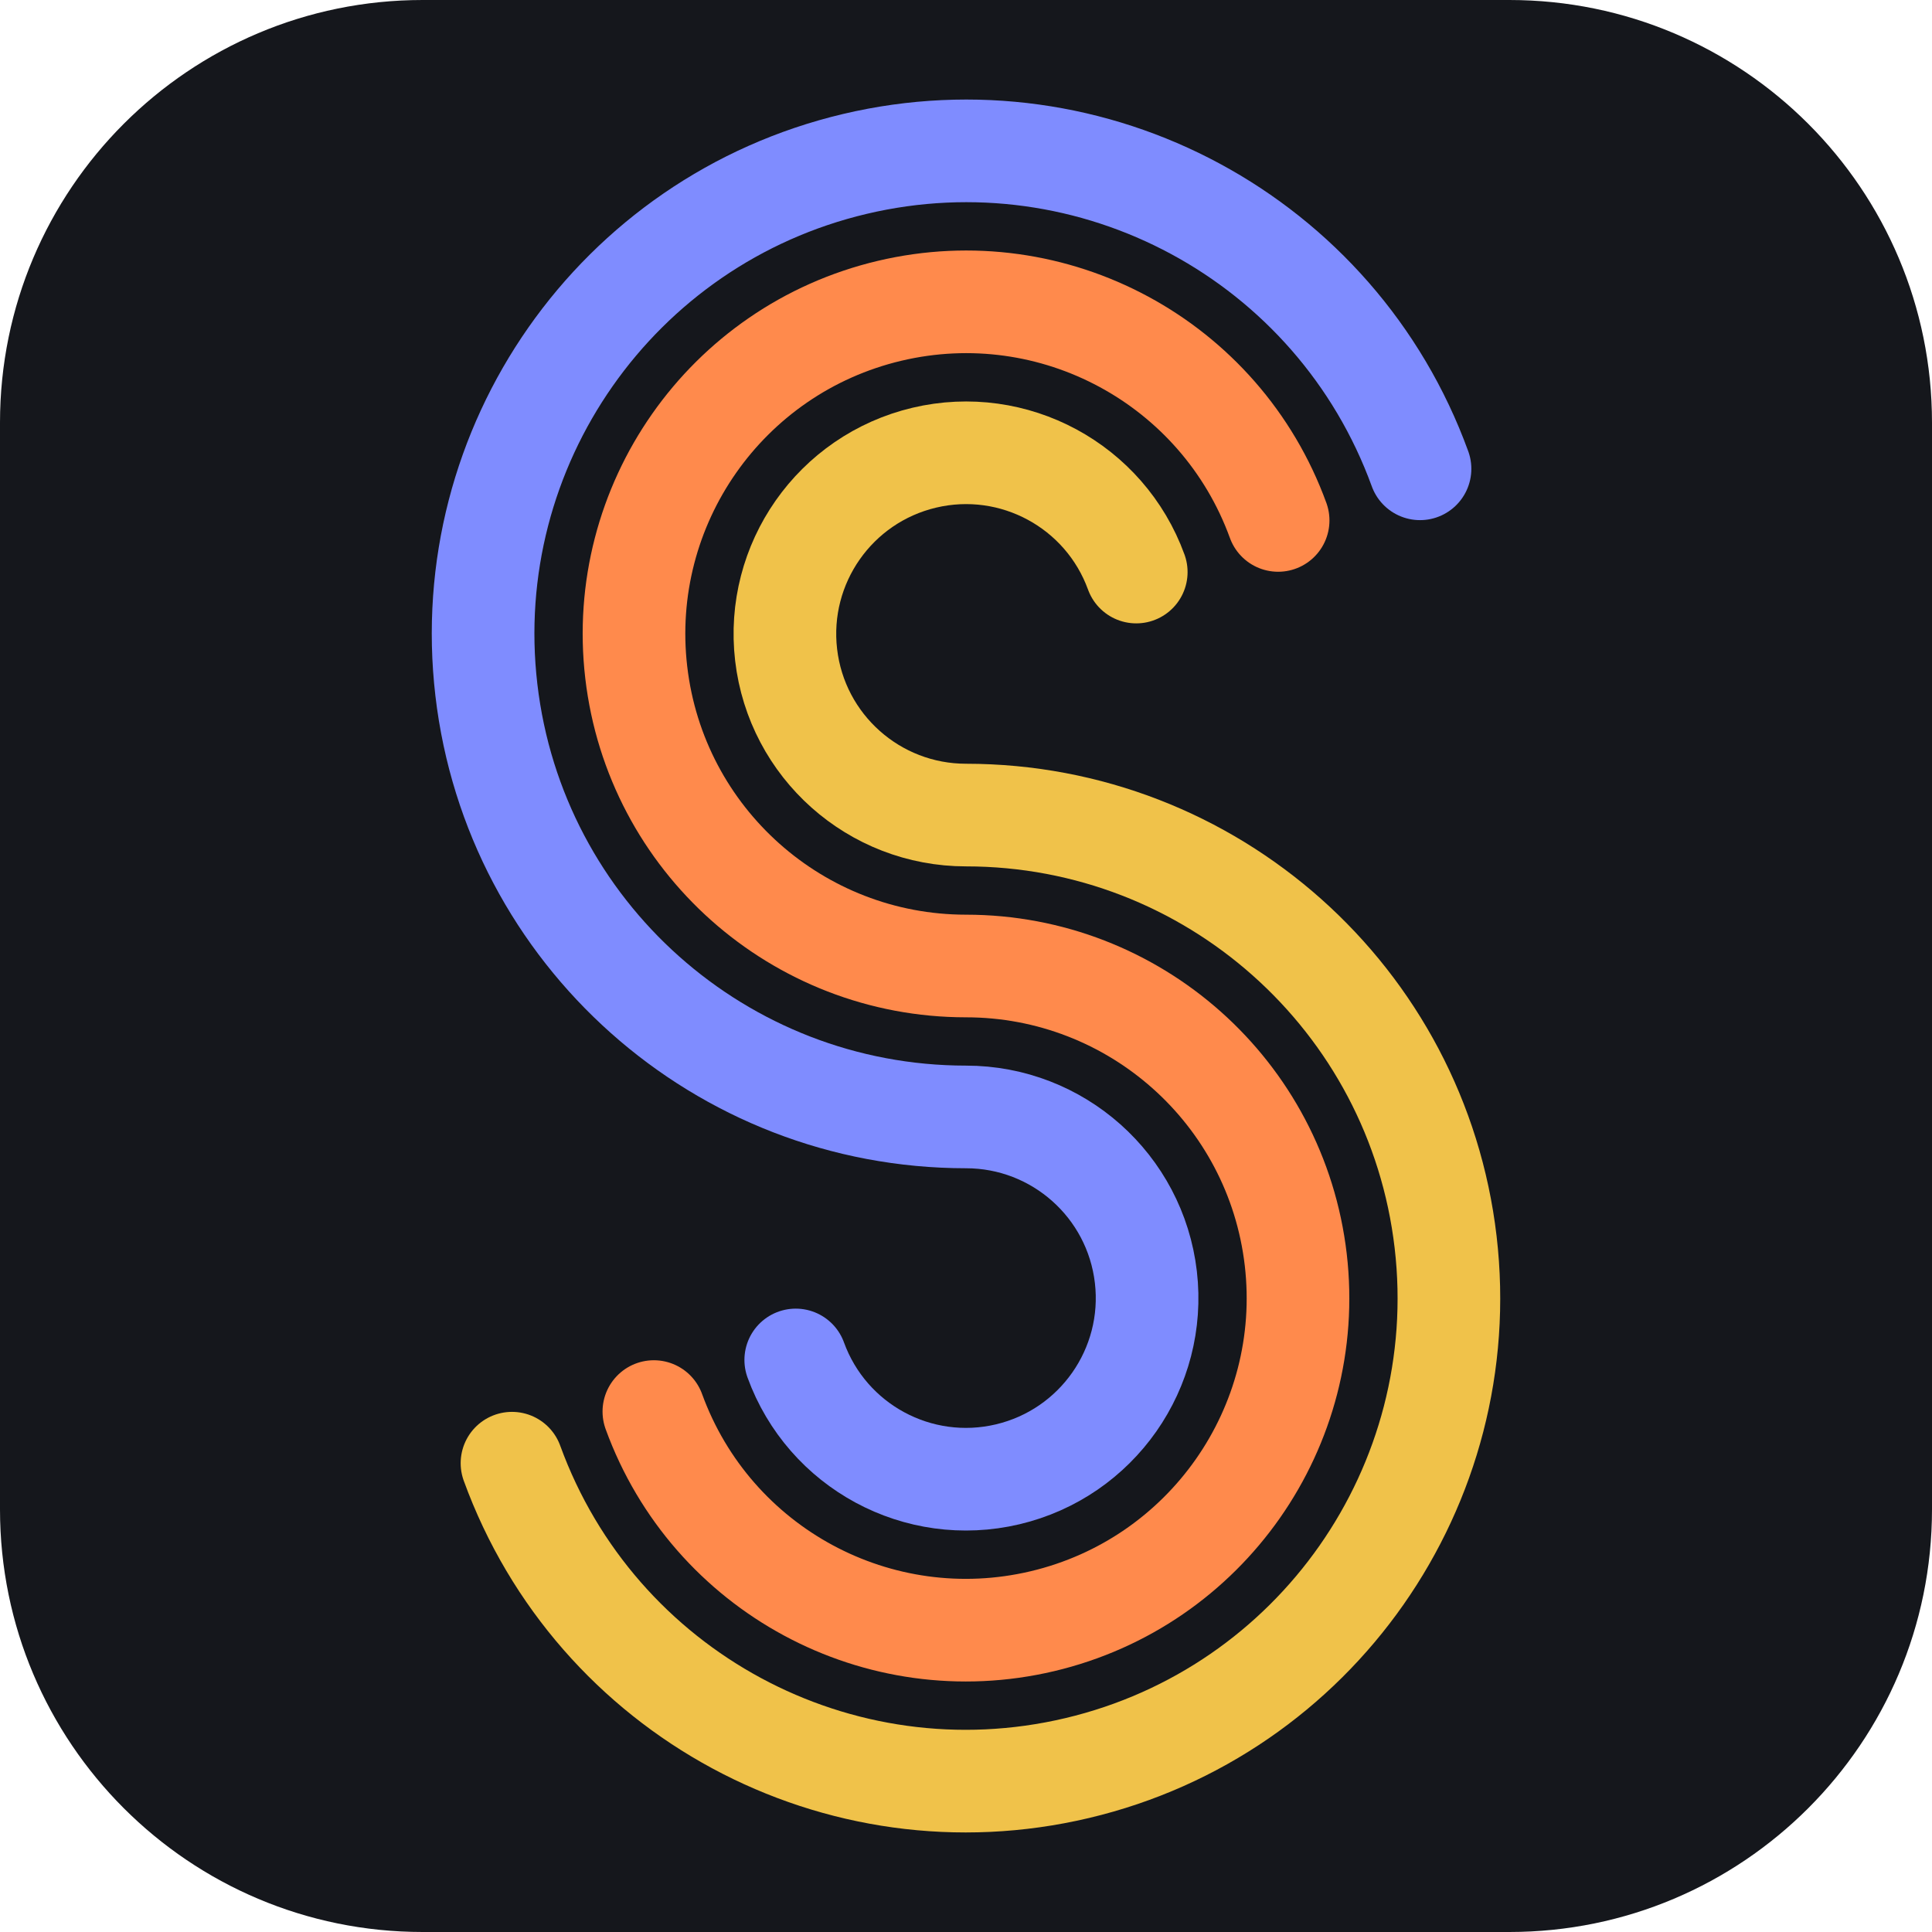
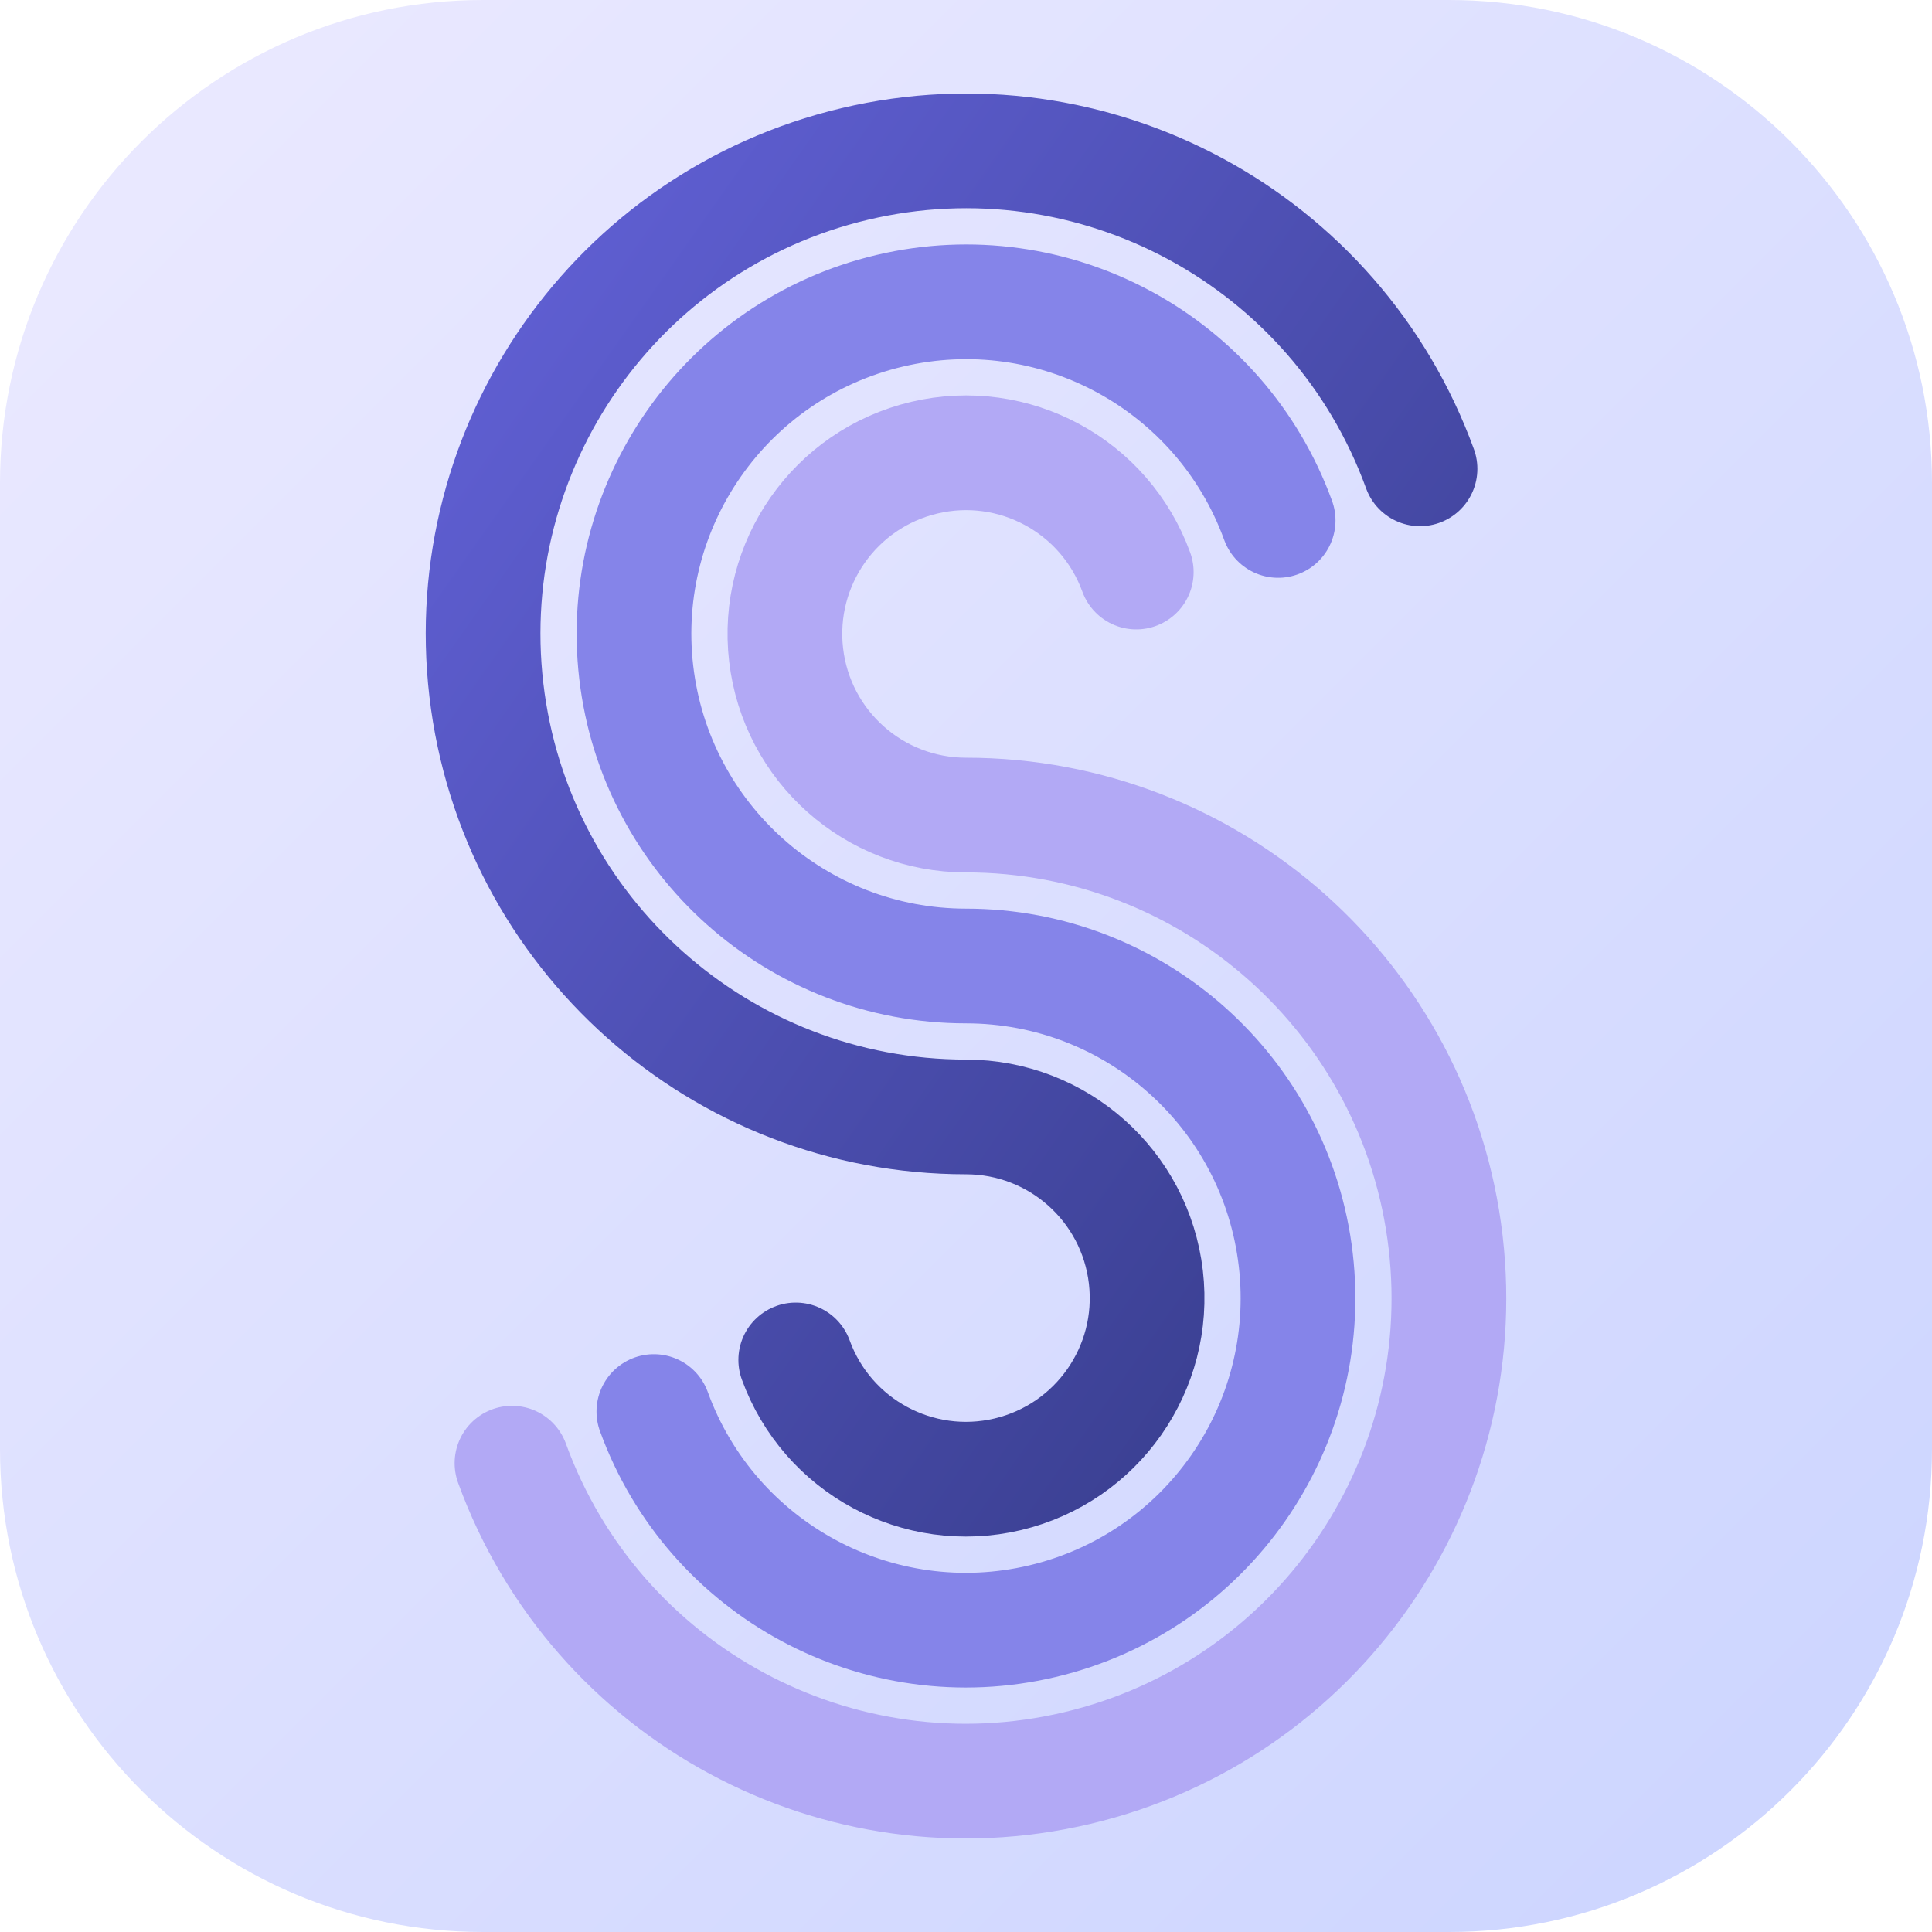
<svg xmlns="http://www.w3.org/2000/svg" viewBox="0 0 64 64" role="img" aria-label="Sirens">
-   <rect width="64" height="64" rx="14" fill="#15171c" />
-   <g fill="none" stroke-linecap="round" stroke-width="3.4">
-     <path stroke="#7f8cff" d="M47.04 15.53A16 16 0 1 0 32 37A6 6 0 1 1 26.36 45.05" />
-     <path stroke="#ff8a4c" d="M42.34 17.24A11 11 0 1 0 32 32A11 11 0 1 1 21.66 46.76" />
-     <path stroke="#f0c24a" d="M37.64 18.95A6 6 0 1 0 32 27A16 16 0 1 1 16.96 48.47" />
+   <defs>
+     <linearGradient id="background" x1="0" y1="0" x2="1" y2="1">
+       <stop offset="0" stop-color="#eceaff" />
+       <stop offset="1" stop-color="#cbd4ff" />
+     </linearGradient>
+     <linearGradient id="wave" x1="0" y1="0" x2="1" y2="1">
+       <stop offset="0" stop-color="#6261d7" />
+       <stop offset="1" stop-color="#353b88" />
+     </linearGradient>
+   </defs>
+   <rect width="64" height="64" rx="16" fill="url(#background)" />
+   <g fill="none" stroke-linecap="round" stroke-width="3.8">
+     <path stroke="url(#wave)" d="M47.04 15.53A16 16 0 1 0 32 37A6 6 0 1 1 26.36 45.05" />
+     <path stroke="#8584e9" d="M42.34 17.24A11 11 0 1 0 32 32A11 11 0 1 1 21.66 46.76" />
+     <path stroke="#b2a9f5" d="M37.64 18.95A6 6 0 1 0 32 27A16 16 0 1 1 16.96 48.47" />
  </g>
</svg>
